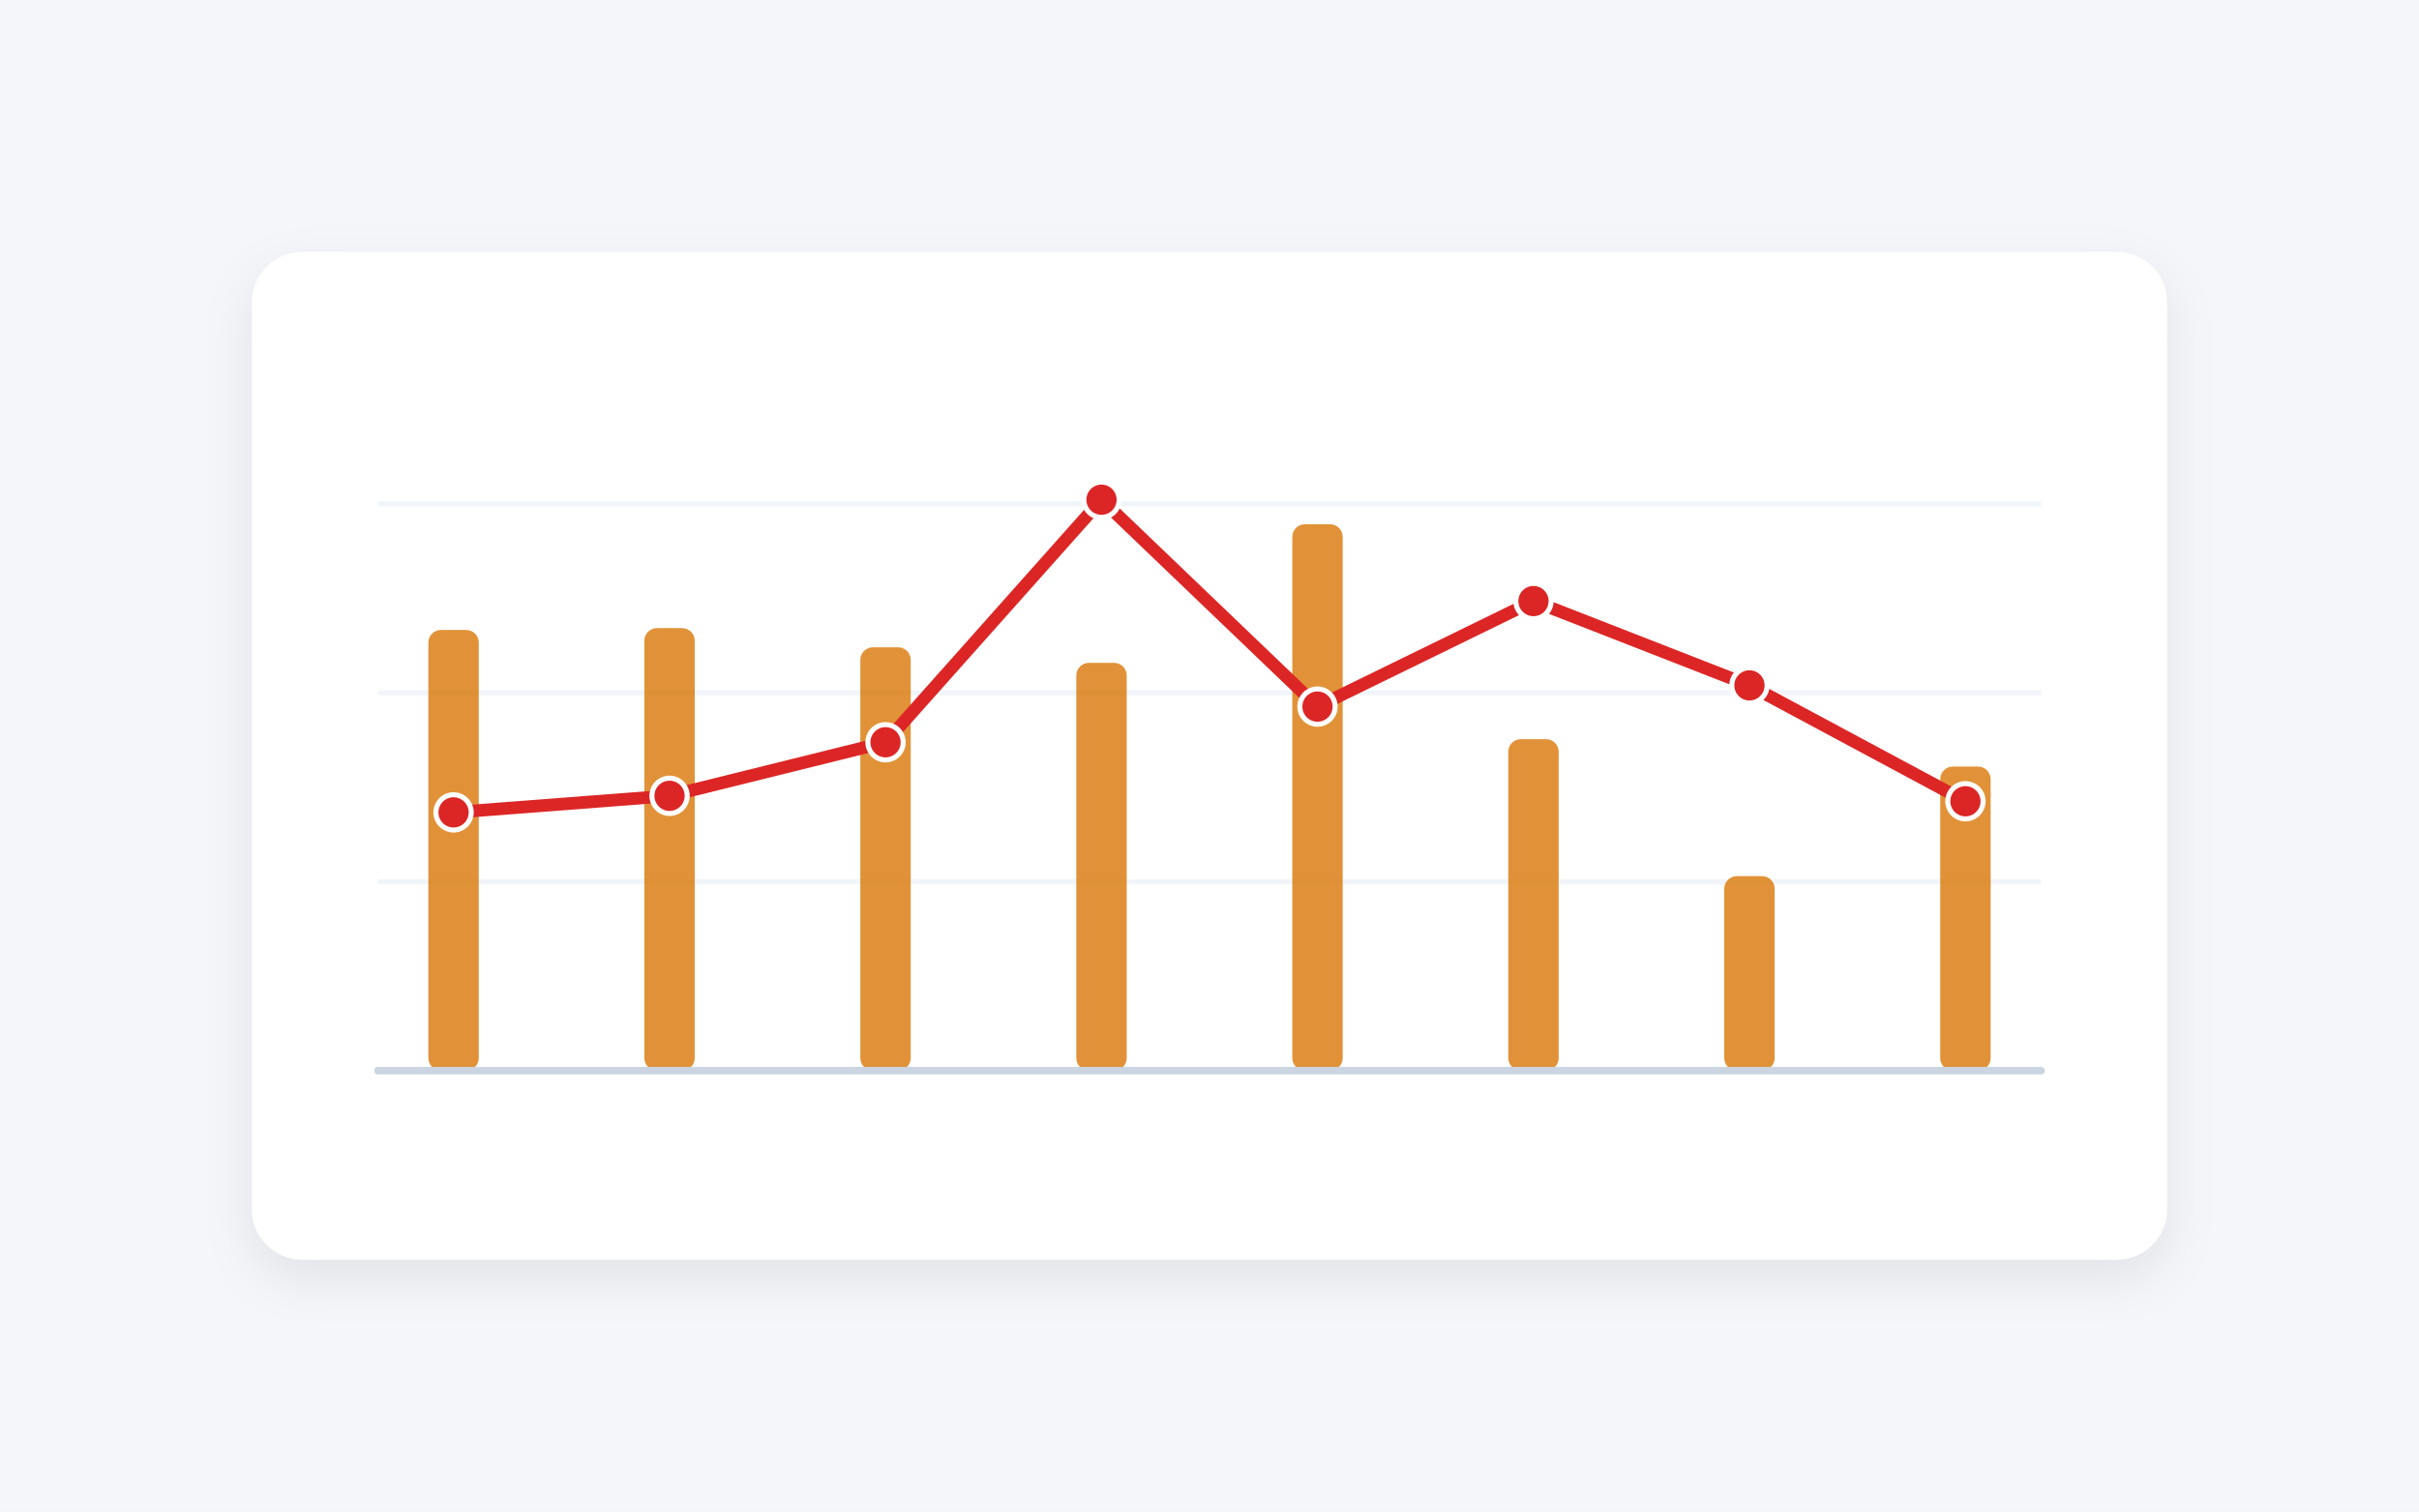
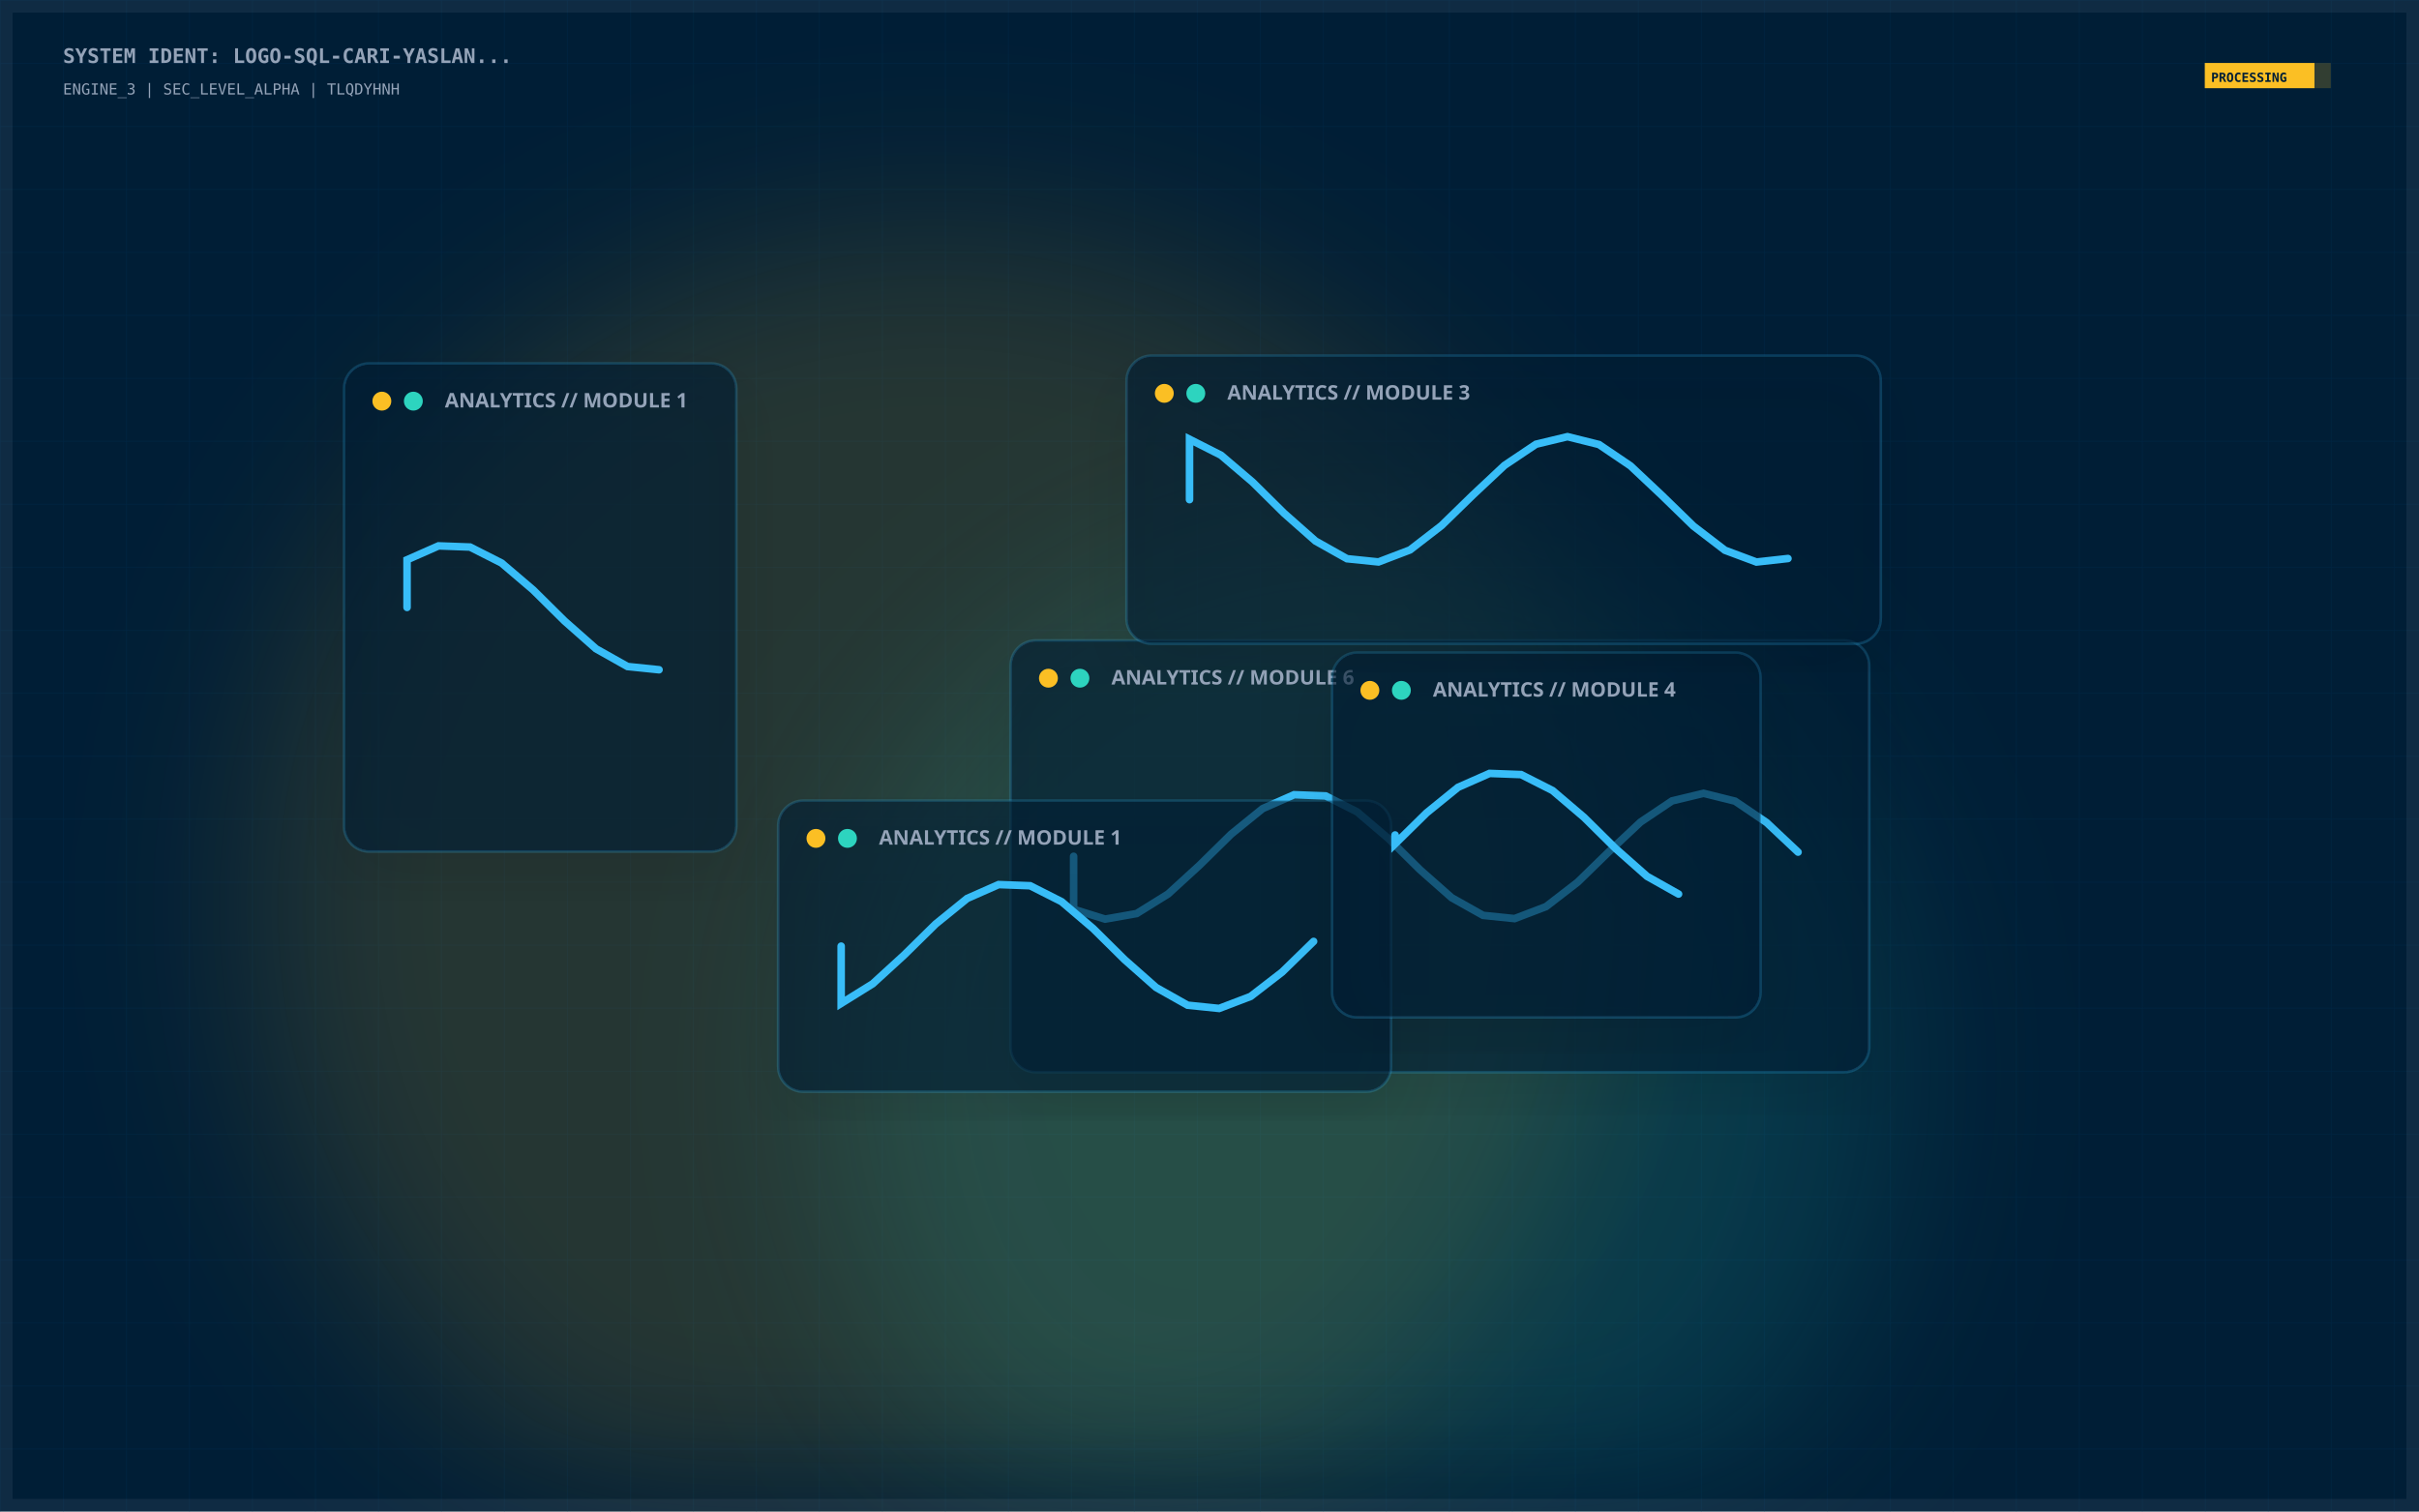
<svg xmlns="http://www.w3.org/2000/svg" width="3840" height="2400" viewBox="0 0 3840 2400">
  <defs>
+     <pattern id="gridPattern" width="100" height="100" patternUnits="userSpaceOnUse">
+       <path d="M 100 0 L 0 0 0 100" fill="none" stroke="#002b4d" stroke-width="2" />
+     </pattern>
+     <filter id="glow" x="-20%" y="-20%" width="140%" height="140%">
+       <feGaussianBlur stdDeviation="15" result="blur" />
+       <feComposite in="SourceGraphic" in2="blur" operator="over" />
+     </filter>
    <filter id="shadow" x="-10%" y="-10%" width="120%" height="120%">
-       <feDropShadow dx="0" dy="30" stdDeviation="40" flood-opacity="0.08" />
+       <feDropShadow dx="0" dy="40" stdDeviation="50" flood-opacity="0.15" />
    </filter>
+     <filter id="hugeBlur" x="-50%" y="-50%" width="200%" height="200%">
+       <feGaussianBlur stdDeviation="150" />
+     </filter>
+     <radialGradient id="radarSweep" cx="50%" cy="50%" r="50%">
+       <stop offset="0%" stop-color="#fbbf24" stop-opacity="1" />
+       <stop offset="100%" stop-color="#001e36" stop-opacity="0" />
+     </radialGradient>
  </defs>
-   <rect width="100%" height="100%" fill="#f4f6f9" />
-   <g transform="translate(400, 400)" filter="url(#shadow)">
-     <rect width="3040" height="1600" rx="80" fill="#ffffff" />
-     <line x1="200" y1="400" x2="2840" y2="400" stroke="#f1f5f9" stroke-width="8" />
-     <line x1="200" y1="700" x2="2840" y2="700" stroke="#f1f5f9" stroke-width="8" />
-     <line x1="200" y1="1000" x2="2840" y2="1000" stroke="#f1f5f9" stroke-width="8" />
-     <line x1="200" y1="1300" x2="2840" y2="1300" stroke="#f1f5f9" stroke-width="8" />
-     <rect x="280" y="600.225" width="80" height="699.775" rx="20" fill="#d97706" fill-opacity="0.8" />
-     <rect x="622.857" y="597.31" width="80" height="702.69" rx="20" fill="#d97706" fill-opacity="0.8" />
-     <rect x="965.714" y="627.797" width="80" height="672.203" rx="20" fill="#d97706" fill-opacity="0.8" />
-     <rect x="1308.571" y="652.462" width="80" height="647.538" rx="20" fill="#d97706" fill-opacity="0.8" />
-     <rect x="1651.429" y="432.407" width="80" height="867.593" rx="20" fill="#d97706" fill-opacity="0.8" />
-     <rect x="1994.286" y="773.662" width="80" height="526.338" rx="20" fill="#d97706" fill-opacity="0.8" />
-     <rect x="2337.143" y="991.126" width="80" height="308.874" rx="20" fill="#d97706" fill-opacity="0.8" />
-     <rect x="2680" y="817.133" width="80" height="482.867" rx="20" fill="#d97706" fill-opacity="0.8" />
-     <path d="M 320 889.905 L 662.857 863.604 L 1005.714 778.571 L 1348.571 393.464 L 1691.429 721.957 L 2034.286 554.394 L 2377.143 688.262 L 2720 872.243" fill="none" stroke="#dc2626" stroke-width="20" stroke-linejoin="round" />
-     <circle cx="320" cy="889.905" r="28" fill="#dc2626" stroke="#fff" stroke-width="8" />
-     <circle cx="662.857" cy="863.604" r="28" fill="#dc2626" stroke="#fff" stroke-width="8" />
-     <circle cx="1005.714" cy="778.571" r="28" fill="#dc2626" stroke="#fff" stroke-width="8" />
-     <circle cx="1348.571" cy="393.464" r="28" fill="#dc2626" stroke="#fff" stroke-width="8" />
-     <circle cx="1691.429" cy="721.957" r="28" fill="#dc2626" stroke="#fff" stroke-width="8" />
-     <circle cx="2034.286" cy="554.394" r="28" fill="#dc2626" stroke="#fff" stroke-width="8" />
-     <circle cx="2377.143" cy="688.262" r="28" fill="#dc2626" stroke="#fff" stroke-width="8" />
-     <circle cx="2720" cy="872.243" r="28" fill="#dc2626" stroke="#fff" stroke-width="8" />
-     <line x1="200" y1="1300" x2="2840" y2="1300" stroke="#cbd5e1" stroke-width="12" stroke-linecap="round" />
+   <rect width="100%" height="100%" fill="#001e36" />
+   <rect width="100%" height="100%" fill="url(#gridPattern)" opacity="0.5" />
+   <circle cx="1483.176" cy="1439.339" r="1078.571" fill="#fbbf24" opacity="0.15" filter="url(#hugeBlur)" />
+   <circle cx="2155.773" cy="1703.261" r="854.394" fill="#2dd4bf" opacity="0.15" filter="url(#hugeBlur)" />
+   <g transform="translate(1604.308, 1016.841)">
+     <rect width="1362.991" height="685.585" rx="40" fill="#001e36" fill-opacity="0.6" stroke="#38bdf8" stroke-opacity="0.2" stroke-width="4" filter="url(#shadow)" />
+     <circle cx="60" cy="60" r="15" fill="#fbbf24" />
+     <circle cx="110" cy="60" r="15" fill="#2dd4bf" />
+     <text x="160" y="70" fill="#94a3b8" font-family="sans-serif" font-weight="bold" font-size="32">ANALYTICS // MODULE 6</text>
+     <path d="M 100 342.793 L 100 426.94 L 150 442.542 L 200 433.722 L 250 402.64 L 300 356.905 L 350 307.714 L 400 267.112 L 450 245.04 L 500 246.9 L 550 272.239 L 600 314.851 L 650 364.305 L 700 408.491 L 750 436.593 L 800 441.729 L 850 422.641 L 900 384.005 L 950 335.278 L 1000 288.391 L 1050 254.823 L 1100 242.794 L 1150 255.248 L 1200 289.135 L 1250 336.161" fill="none" stroke="#38bdf8" stroke-width="12" stroke-linecap="round" />
  </g>
+   <g transform="translate(1235.284, 1271.175)">
+     <rect width="972.957" height="462.214" rx="40" fill="#001e36" fill-opacity="0.6" stroke="#38bdf8" stroke-opacity="0.2" stroke-width="4" filter="url(#shadow)" />
+     <circle cx="60" cy="60" r="15" fill="#fbbf24" />
+     <circle cx="110" cy="60" r="15" fill="#2dd4bf" />
+     <text x="160" y="70" fill="#94a3b8" font-family="sans-serif" font-weight="bold" font-size="32">ANALYTICS // MODULE 1</text>
+     <path d="M 100 231.107 L 100 322.037 L 150 290.954 L 200 245.219 L 250 196.029 L 300 155.427 L 350 133.354 L 400 135.215 L 450 160.553 L 500 203.165 L 550 252.619 L 600 296.806 L 650 324.907 L 700 330.043 L 750 310.956 L 800 272.319 L 850 223.592" fill="none" stroke="#38bdf8" stroke-width="12" stroke-linecap="round" />
+   </g>
+   <g transform="translate(2114.603, 1036.143)">
+     <rect width="680.169" height="579.271" rx="40" fill="#001e36" fill-opacity="0.6" stroke="#38bdf8" stroke-opacity="0.2" stroke-width="4" filter="url(#shadow)" />
+     <circle cx="60" cy="60" r="15" fill="#fbbf24" />
+     <circle cx="110" cy="60" r="15" fill="#2dd4bf" />
+     <text x="160" y="70" fill="#94a3b8" font-family="sans-serif" font-weight="bold" font-size="32">ANALYTICS // MODULE 4</text>
+     <path d="M 100 289.636 L 100 303.748 L 150 254.557 L 200 213.955 L 250 191.883 L 300 193.743 L 350 219.082 L 400 261.694 L 450 311.148 L 500 355.334 L 550 383.436" fill="none" stroke="#38bdf8" stroke-width="12" stroke-linecap="round" />
+   </g>
+   <g transform="translate(546.1696, 576.9334)">
+     <rect width="622.644" height="775.142" rx="40" fill="#001e36" fill-opacity="0.6" stroke="#38bdf8" stroke-opacity="0.2" stroke-width="4" filter="url(#shadow)" />
+     <circle cx="60" cy="60" r="15" fill="#fbbf24" />
+     <circle cx="110" cy="60" r="15" fill="#2dd4bf" />
+     <text x="160" y="70" fill="#94a3b8" font-family="sans-serif" font-weight="bold" font-size="32">ANALYTICS // MODULE 1</text>
+     <path d="M 100 387.571 L 100 311.891 L 150 289.818 L 200 291.678 L 250 317.017 L 300 359.629 L 350 409.083 L 400 453.27 L 450 481.371 L 500 486.507" fill="none" stroke="#38bdf8" stroke-width="12" stroke-linecap="round" />
+   </g>
+   <g transform="translate(1788.266, 564.5666)">
+     <rect width="1197.329" height="457.552" rx="40" fill="#001e36" fill-opacity="0.6" stroke="#38bdf8" stroke-opacity="0.2" stroke-width="4" filter="url(#shadow)" />
+     <circle cx="60" cy="60" r="15" fill="#fbbf24" />
+     <circle cx="110" cy="60" r="15" fill="#2dd4bf" />
+     <text x="160" y="70" fill="#94a3b8" font-family="sans-serif" font-weight="bold" font-size="32">ANALYTICS // MODULE 3</text>
+     <path d="M 100 228.776 L 100 132.884 L 150 158.222 L 200 200.835 L 250 250.288 L 300 294.475 L 350 322.576 L 400 327.712 L 450 308.625 L 500 269.988 L 550 221.261 L 600 174.374 L 650 140.806 L 700 128.777 L 750 141.231 L 800 175.119 L 850 222.144 L 900 270.793 L 950 309.155 L 1000 327.837 L 1050 322.266" fill="none" stroke="#38bdf8" stroke-width="12" stroke-linecap="round" />
+   </g>
+   <text x="100" y="100" fill="#94a3b8" font-family="monospace" font-size="32" font-weight="bold">SYSTEM IDENT: LOGO-SQL-CARI-YASLAN...</text>
+   <text x="100" y="150" fill="#94a3b8" font-family="monospace" font-size="24">ENGINE_3 | SEC_LEVEL_ALPHA | TLQDYHNH</text>
+   <g transform="translate(3500, 100)">
+     <rect width="200" height="40" fill="#fbbf24" opacity="0.2" />
+     <rect width="174.048" height="40" fill="#fbbf24" />
+     <text x="10" y="30" fill="#001e36" font-family="monospace" font-size="20" font-weight="bold">PROCESSING</text>
+   </g>
+   <rect width="3840" height="2400" fill="none" stroke="#94a3b8" stroke-width="40" opacity="0.1" />
</svg>
